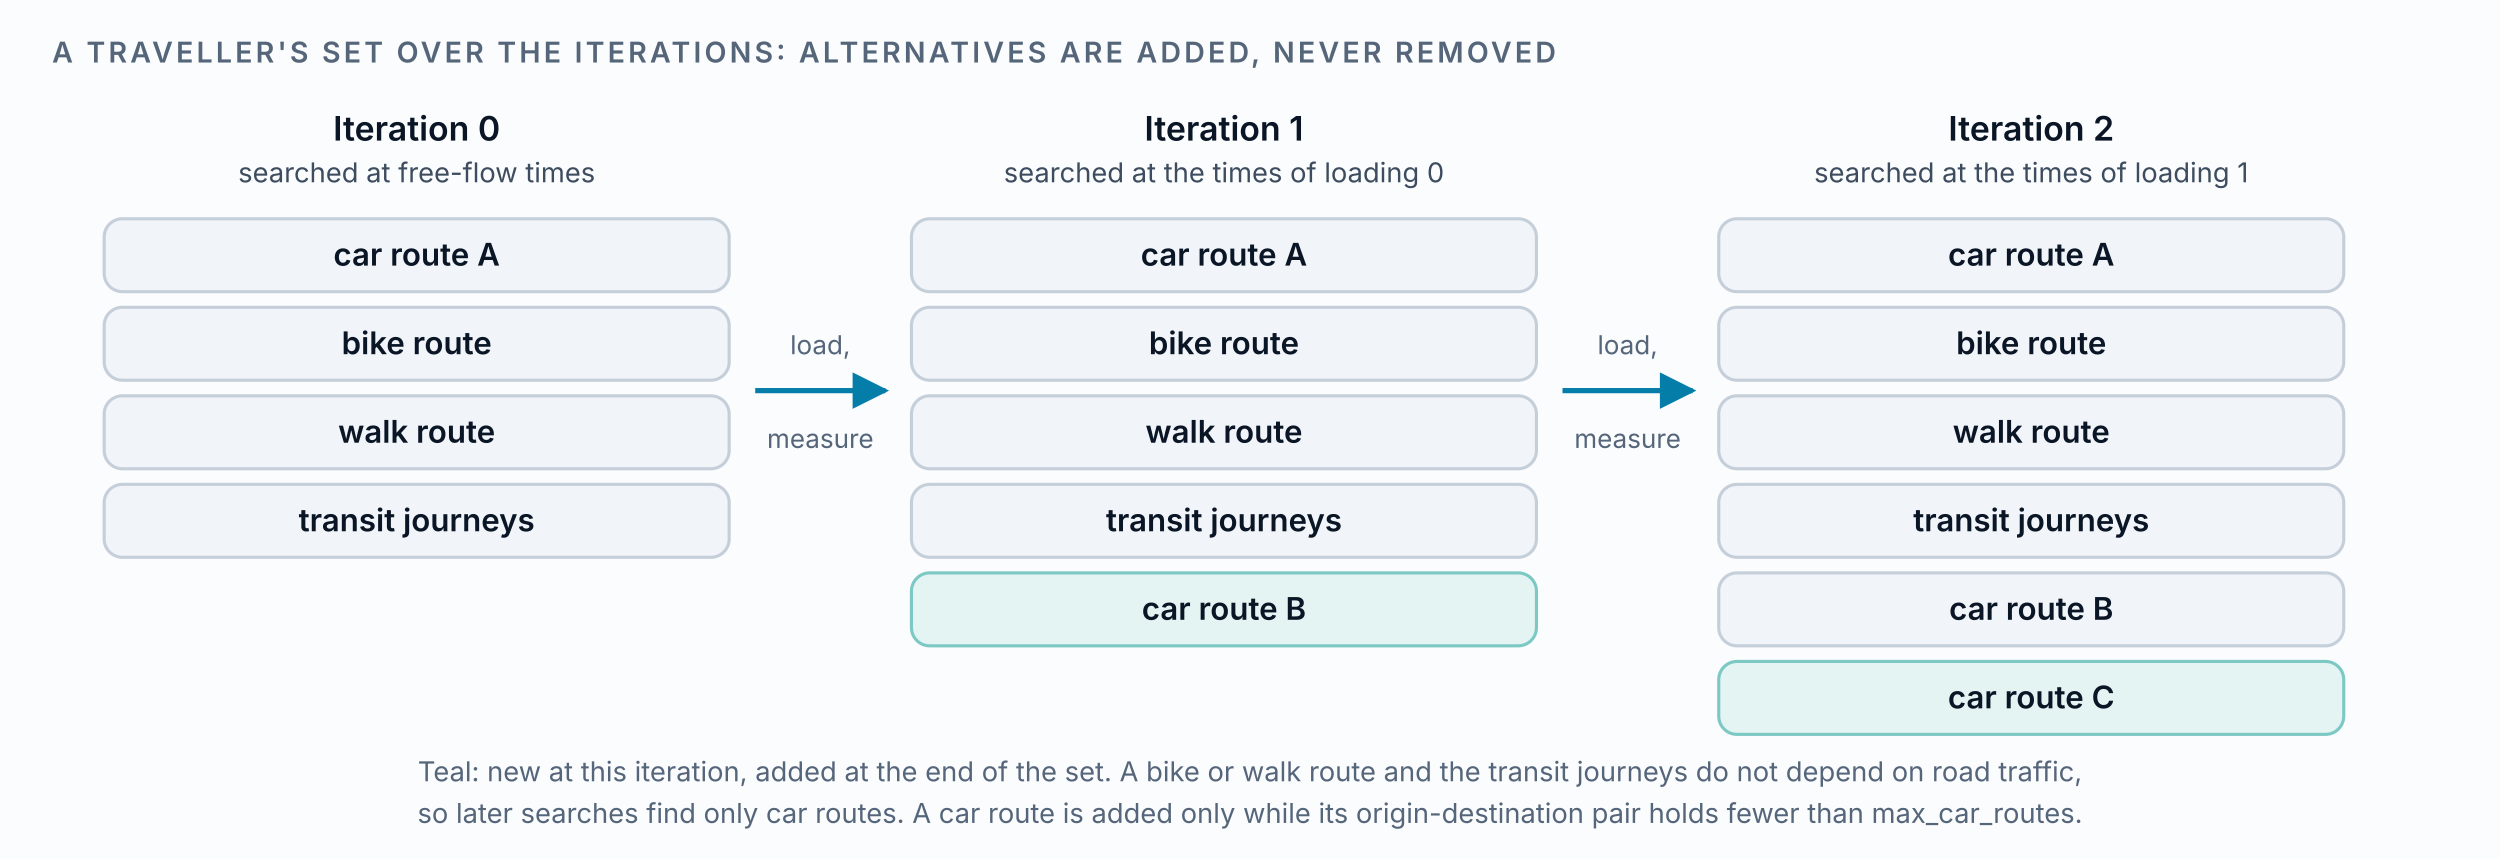
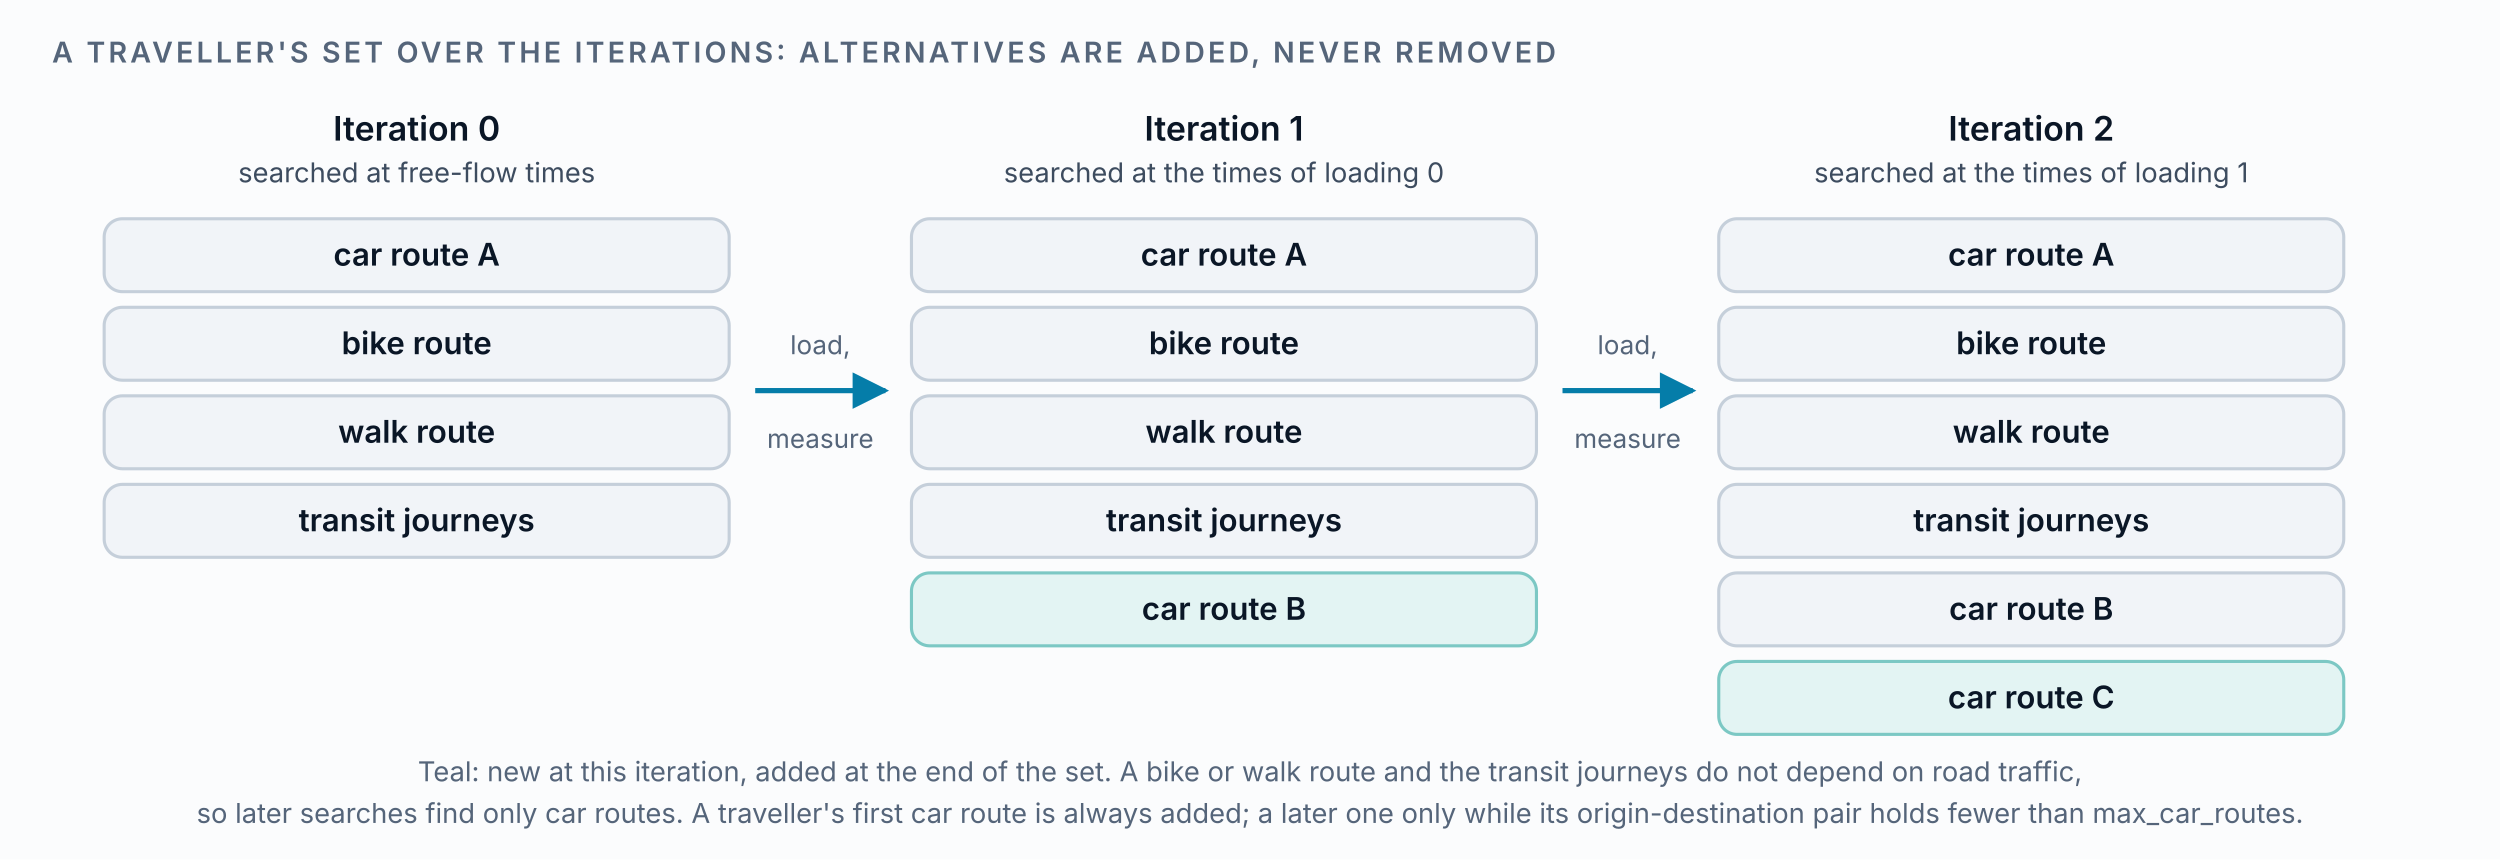
<svg xmlns="http://www.w3.org/2000/svg" viewBox="0 0 960 330" width="960" height="330" role="img" aria-label="A traveller's set of alternatives over the iterations: each search adds what is new at the last loading's link times, and nothing is removed">
  <rect width="960" height="330" fill="#fbfcfd" />
  <marker id="m057da9" viewBox="0 0 10 10" refX="9" refY="5" markerWidth="7" markerHeight="7" orient="auto-start-reverse">
    <path d="M 0 0 L 10 5 L 0 10 z" fill="#057da9" />
  </marker>
  <text x="20" y="24" font-family="Inter, 'Helvetica Neue', 'Segoe UI', Arial, sans-serif" font-size="11" font-weight="600" text-anchor="start" fill="#55657a" letter-spacing="1.2">A TRAVELLER'S SET OVER THE ITERATIONS: ALTERNATIVES ARE ADDED, NEVER REMOVED</text>
  <text x="160" y="54" font-family="Inter, 'Helvetica Neue', 'Segoe UI', Arial, sans-serif" font-size="13" font-weight="600" text-anchor="middle" fill="#0a1626">Iteration 0</text>
  <text x="160" y="70" font-family="Inter, 'Helvetica Neue', 'Segoe UI', Arial, sans-serif" font-size="10.5" font-weight="400" text-anchor="middle" fill="#3d4c5f">searched at free-flow times</text>
  <rect x="40" y="84" width="240" height="28" rx="7" fill="#f1f4f8" stroke="#c5cfda" stroke-width="1.2" />
  <text x="160.0" y="102.0" font-family="Inter, 'Helvetica Neue', 'Segoe UI', Arial, sans-serif" font-size="12" font-weight="600" text-anchor="middle" fill="#0a1626">car route A</text>
  <rect x="40" y="118" width="240" height="28" rx="7" fill="#f1f4f8" stroke="#c5cfda" stroke-width="1.2" />
  <text x="160.0" y="136.0" font-family="Inter, 'Helvetica Neue', 'Segoe UI', Arial, sans-serif" font-size="12" font-weight="600" text-anchor="middle" fill="#0a1626">bike route</text>
  <rect x="40" y="152" width="240" height="28" rx="7" fill="#f1f4f8" stroke="#c5cfda" stroke-width="1.2" />
  <text x="160.0" y="170.0" font-family="Inter, 'Helvetica Neue', 'Segoe UI', Arial, sans-serif" font-size="12" font-weight="600" text-anchor="middle" fill="#0a1626">walk route</text>
  <rect x="40" y="186" width="240" height="28" rx="7" fill="#f1f4f8" stroke="#c5cfda" stroke-width="1.2" />
  <text x="160.0" y="204.0" font-family="Inter, 'Helvetica Neue', 'Segoe UI', Arial, sans-serif" font-size="12" font-weight="600" text-anchor="middle" fill="#0a1626">transit journeys</text>
  <path d="M 290 150 L 340 150" fill="none" stroke="#057da9" stroke-width="2" marker-end="url(#m057da9)" />
  <text x="315" y="136" font-family="Inter, 'Helvetica Neue', 'Segoe UI', Arial, sans-serif" font-size="10" font-weight="400" text-anchor="middle" fill="#55657a">load,</text>
  <text x="315" y="172" font-family="Inter, 'Helvetica Neue', 'Segoe UI', Arial, sans-serif" font-size="10" font-weight="400" text-anchor="middle" fill="#55657a">measure</text>
  <text x="470" y="54" font-family="Inter, 'Helvetica Neue', 'Segoe UI', Arial, sans-serif" font-size="13" font-weight="600" text-anchor="middle" fill="#0a1626">Iteration 1</text>
  <text x="470" y="70" font-family="Inter, 'Helvetica Neue', 'Segoe UI', Arial, sans-serif" font-size="10.5" font-weight="400" text-anchor="middle" fill="#3d4c5f">searched at the times of loading 0</text>
  <rect x="350" y="84" width="240" height="28" rx="7" fill="#f1f4f8" stroke="#c5cfda" stroke-width="1.2" />
  <text x="470.0" y="102.0" font-family="Inter, 'Helvetica Neue', 'Segoe UI', Arial, sans-serif" font-size="12" font-weight="600" text-anchor="middle" fill="#0a1626">car route A</text>
  <rect x="350" y="118" width="240" height="28" rx="7" fill="#f1f4f8" stroke="#c5cfda" stroke-width="1.2" />
  <text x="470.0" y="136.0" font-family="Inter, 'Helvetica Neue', 'Segoe UI', Arial, sans-serif" font-size="12" font-weight="600" text-anchor="middle" fill="#0a1626">bike route</text>
  <rect x="350" y="152" width="240" height="28" rx="7" fill="#f1f4f8" stroke="#c5cfda" stroke-width="1.2" />
  <text x="470.0" y="170.0" font-family="Inter, 'Helvetica Neue', 'Segoe UI', Arial, sans-serif" font-size="12" font-weight="600" text-anchor="middle" fill="#0a1626">walk route</text>
  <rect x="350" y="186" width="240" height="28" rx="7" fill="#f1f4f8" stroke="#c5cfda" stroke-width="1.2" />
  <text x="470.0" y="204.0" font-family="Inter, 'Helvetica Neue', 'Segoe UI', Arial, sans-serif" font-size="12" font-weight="600" text-anchor="middle" fill="#0a1626">transit journeys</text>
  <rect x="350" y="220" width="240" height="28" rx="7" fill="#e3f4f3" stroke="#7cc8c4" stroke-width="1.2" />
  <text x="470.0" y="238.0" font-family="Inter, 'Helvetica Neue', 'Segoe UI', Arial, sans-serif" font-size="12" font-weight="600" text-anchor="middle" fill="#0a1626">car route B</text>
  <path d="M 600 150 L 650 150" fill="none" stroke="#057da9" stroke-width="2" marker-end="url(#m057da9)" />
  <text x="625" y="136" font-family="Inter, 'Helvetica Neue', 'Segoe UI', Arial, sans-serif" font-size="10" font-weight="400" text-anchor="middle" fill="#55657a">load,</text>
  <text x="625" y="172" font-family="Inter, 'Helvetica Neue', 'Segoe UI', Arial, sans-serif" font-size="10" font-weight="400" text-anchor="middle" fill="#55657a">measure</text>
  <text x="780" y="54" font-family="Inter, 'Helvetica Neue', 'Segoe UI', Arial, sans-serif" font-size="13" font-weight="600" text-anchor="middle" fill="#0a1626">Iteration 2</text>
  <text x="780" y="70" font-family="Inter, 'Helvetica Neue', 'Segoe UI', Arial, sans-serif" font-size="10.5" font-weight="400" text-anchor="middle" fill="#3d4c5f">searched at the times of loading 1</text>
  <rect x="660" y="84" width="240" height="28" rx="7" fill="#f1f4f8" stroke="#c5cfda" stroke-width="1.2" />
  <text x="780.0" y="102.0" font-family="Inter, 'Helvetica Neue', 'Segoe UI', Arial, sans-serif" font-size="12" font-weight="600" text-anchor="middle" fill="#0a1626">car route A</text>
  <rect x="660" y="118" width="240" height="28" rx="7" fill="#f1f4f8" stroke="#c5cfda" stroke-width="1.2" />
  <text x="780.0" y="136.0" font-family="Inter, 'Helvetica Neue', 'Segoe UI', Arial, sans-serif" font-size="12" font-weight="600" text-anchor="middle" fill="#0a1626">bike route</text>
  <rect x="660" y="152" width="240" height="28" rx="7" fill="#f1f4f8" stroke="#c5cfda" stroke-width="1.2" />
  <text x="780.0" y="170.0" font-family="Inter, 'Helvetica Neue', 'Segoe UI', Arial, sans-serif" font-size="12" font-weight="600" text-anchor="middle" fill="#0a1626">walk route</text>
  <rect x="660" y="186" width="240" height="28" rx="7" fill="#f1f4f8" stroke="#c5cfda" stroke-width="1.2" />
  <text x="780.0" y="204.0" font-family="Inter, 'Helvetica Neue', 'Segoe UI', Arial, sans-serif" font-size="12" font-weight="600" text-anchor="middle" fill="#0a1626">transit journeys</text>
  <rect x="660" y="220" width="240" height="28" rx="7" fill="#f1f4f8" stroke="#c5cfda" stroke-width="1.2" />
  <text x="780.0" y="238.0" font-family="Inter, 'Helvetica Neue', 'Segoe UI', Arial, sans-serif" font-size="12" font-weight="600" text-anchor="middle" fill="#0a1626">car route B</text>
  <rect x="660" y="254" width="240" height="28" rx="7" fill="#e3f4f3" stroke="#7cc8c4" stroke-width="1.2" />
  <text x="780.0" y="272.0" font-family="Inter, 'Helvetica Neue', 'Segoe UI', Arial, sans-serif" font-size="12" font-weight="600" text-anchor="middle" fill="#0a1626">car route C</text>
  <text x="480" y="300" font-family="Inter, 'Helvetica Neue', 'Segoe UI', Arial, sans-serif" font-size="10.5" font-weight="400" text-anchor="middle" fill="#55657a">Teal: new at this iteration, added at the end of the set. A bike or walk route and the transit journeys do not depend on road traffic,</text>
-   <text x="480" y="316" font-family="Inter, 'Helvetica Neue', 'Segoe UI', Arial, sans-serif" font-size="10.5" font-weight="400" text-anchor="middle" fill="#55657a">so later searches find only car routes. A car route is added only while its origin-destination pair holds fewer than max_car_routes.</text>
+   <text x="480" y="316" font-family="Inter, 'Helvetica Neue', 'Segoe UI', Arial, sans-serif" font-size="10.5" font-weight="400" text-anchor="middle" fill="#55657a">so later searches find only car routes. A traveller's first car route is always added; a later one only while its origin-destination pair holds fewer than max_car_routes.</text>
</svg>
